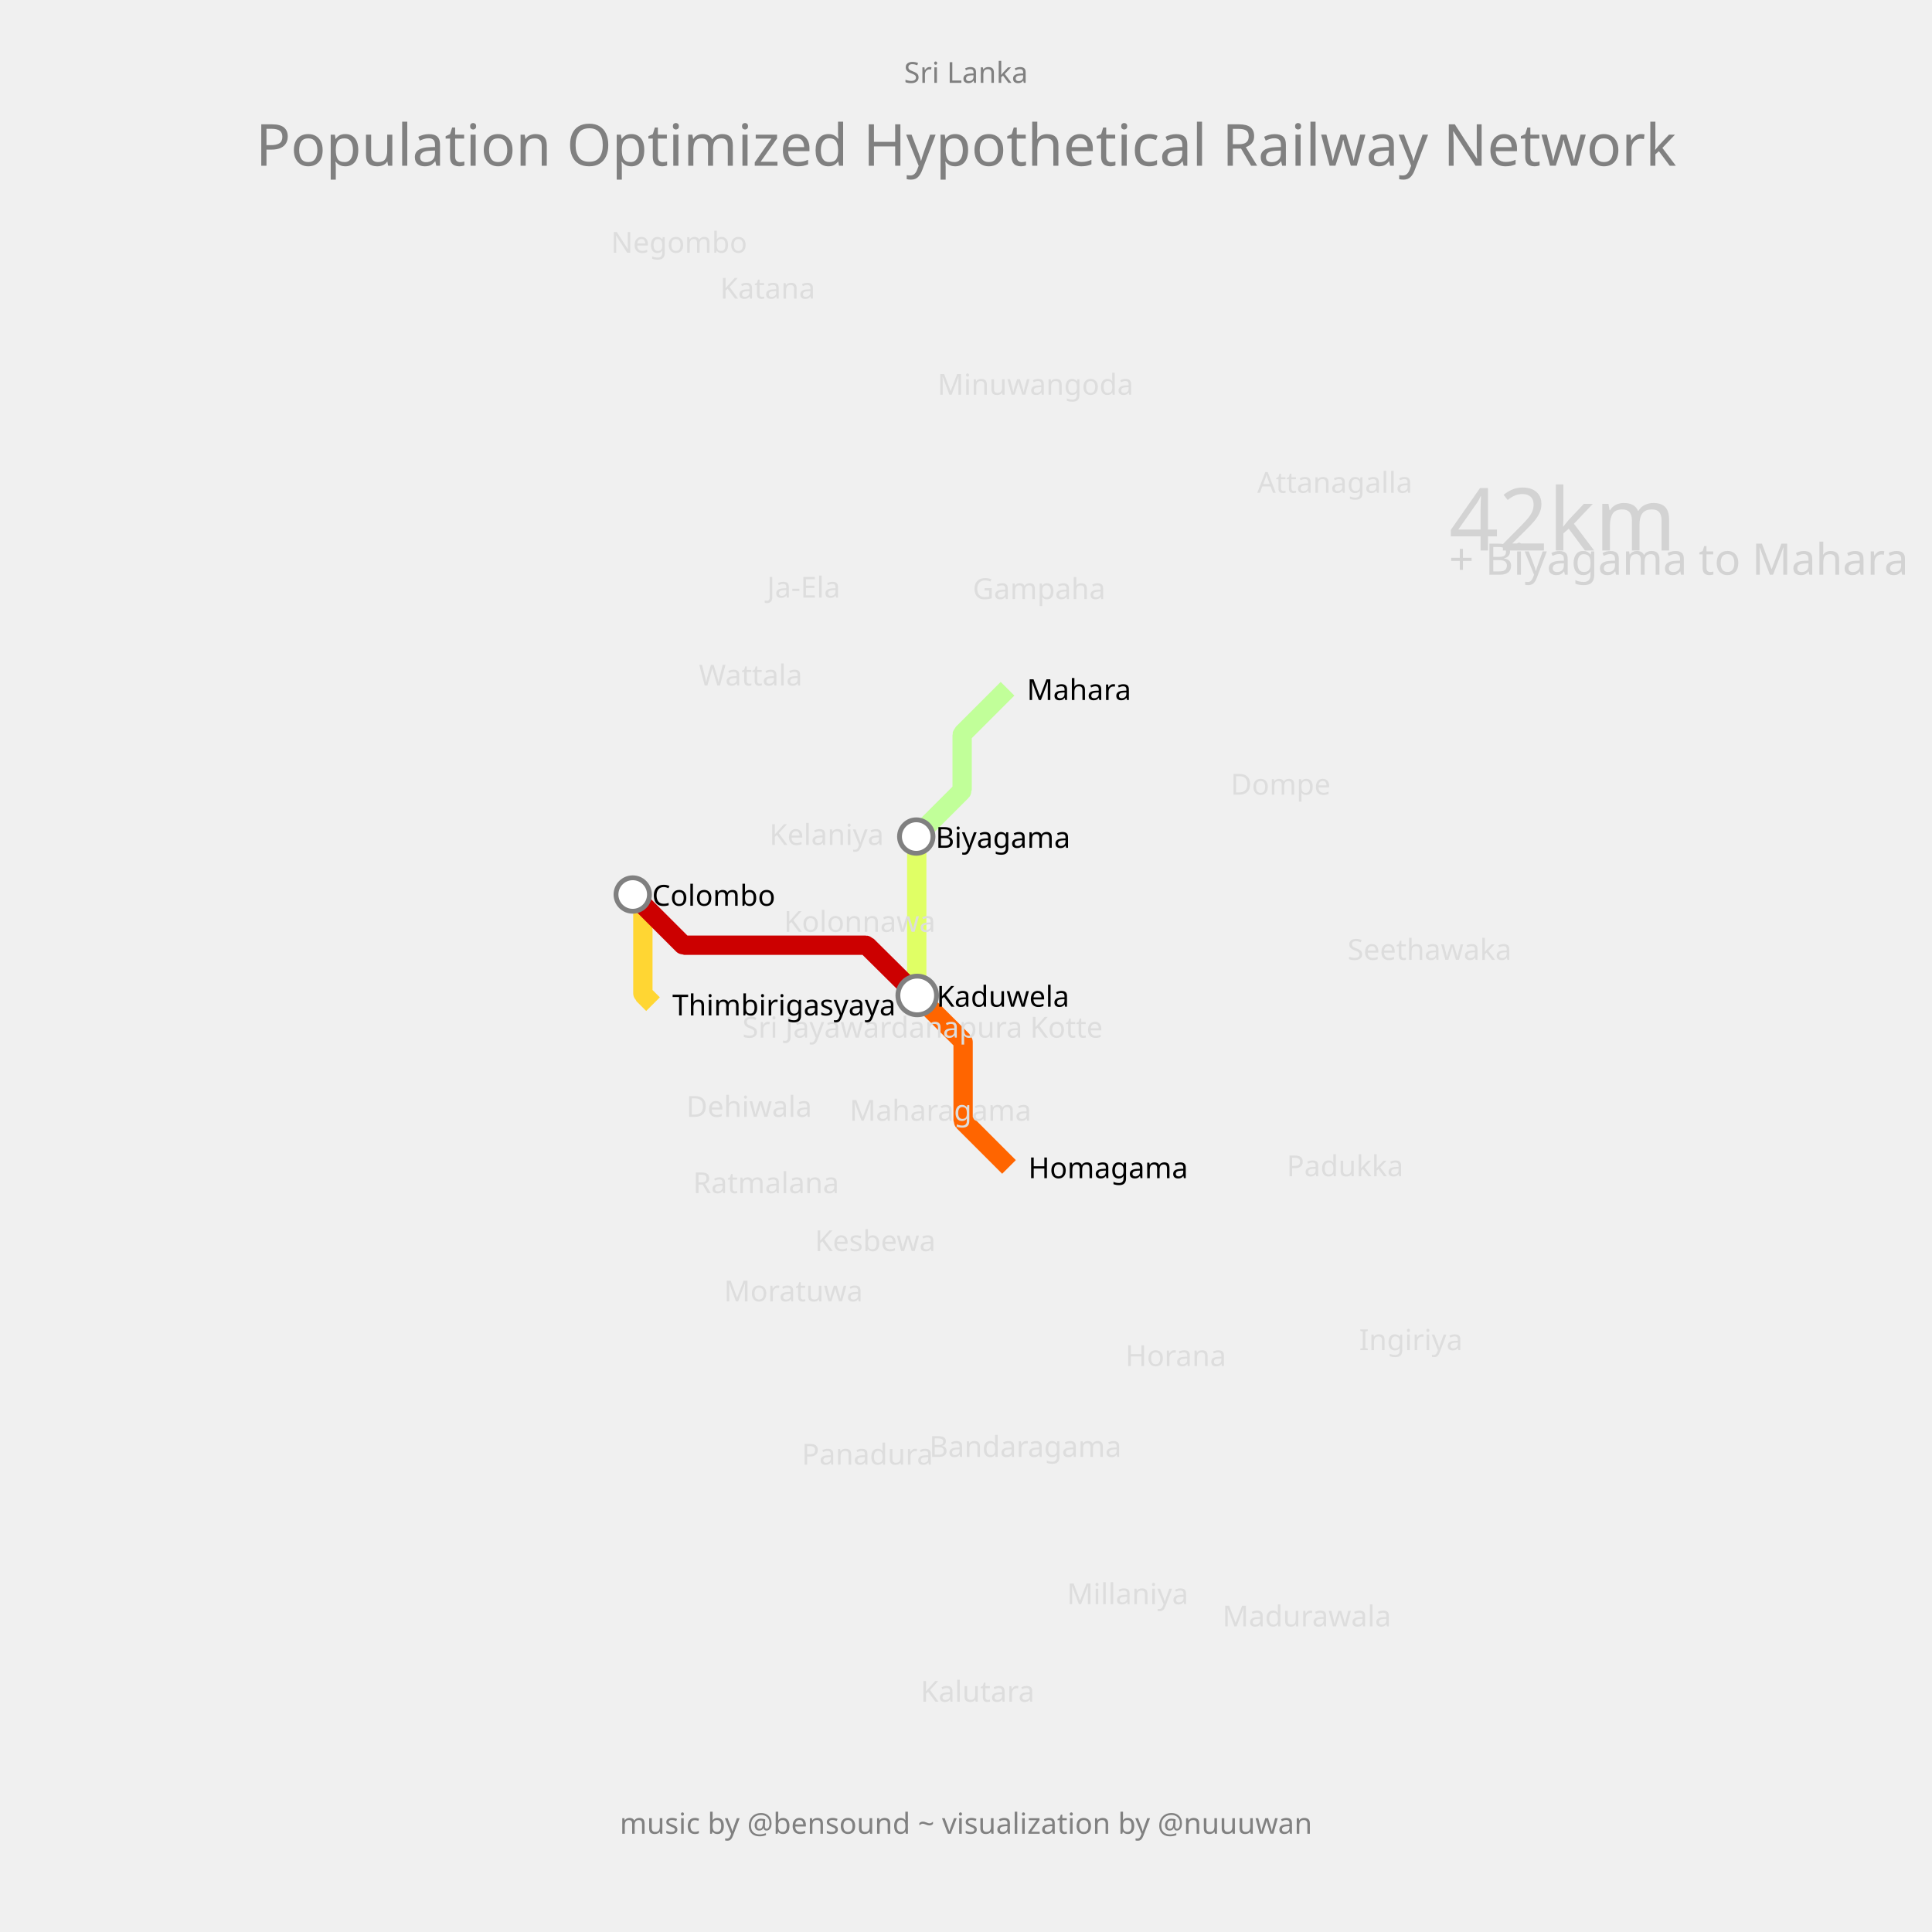
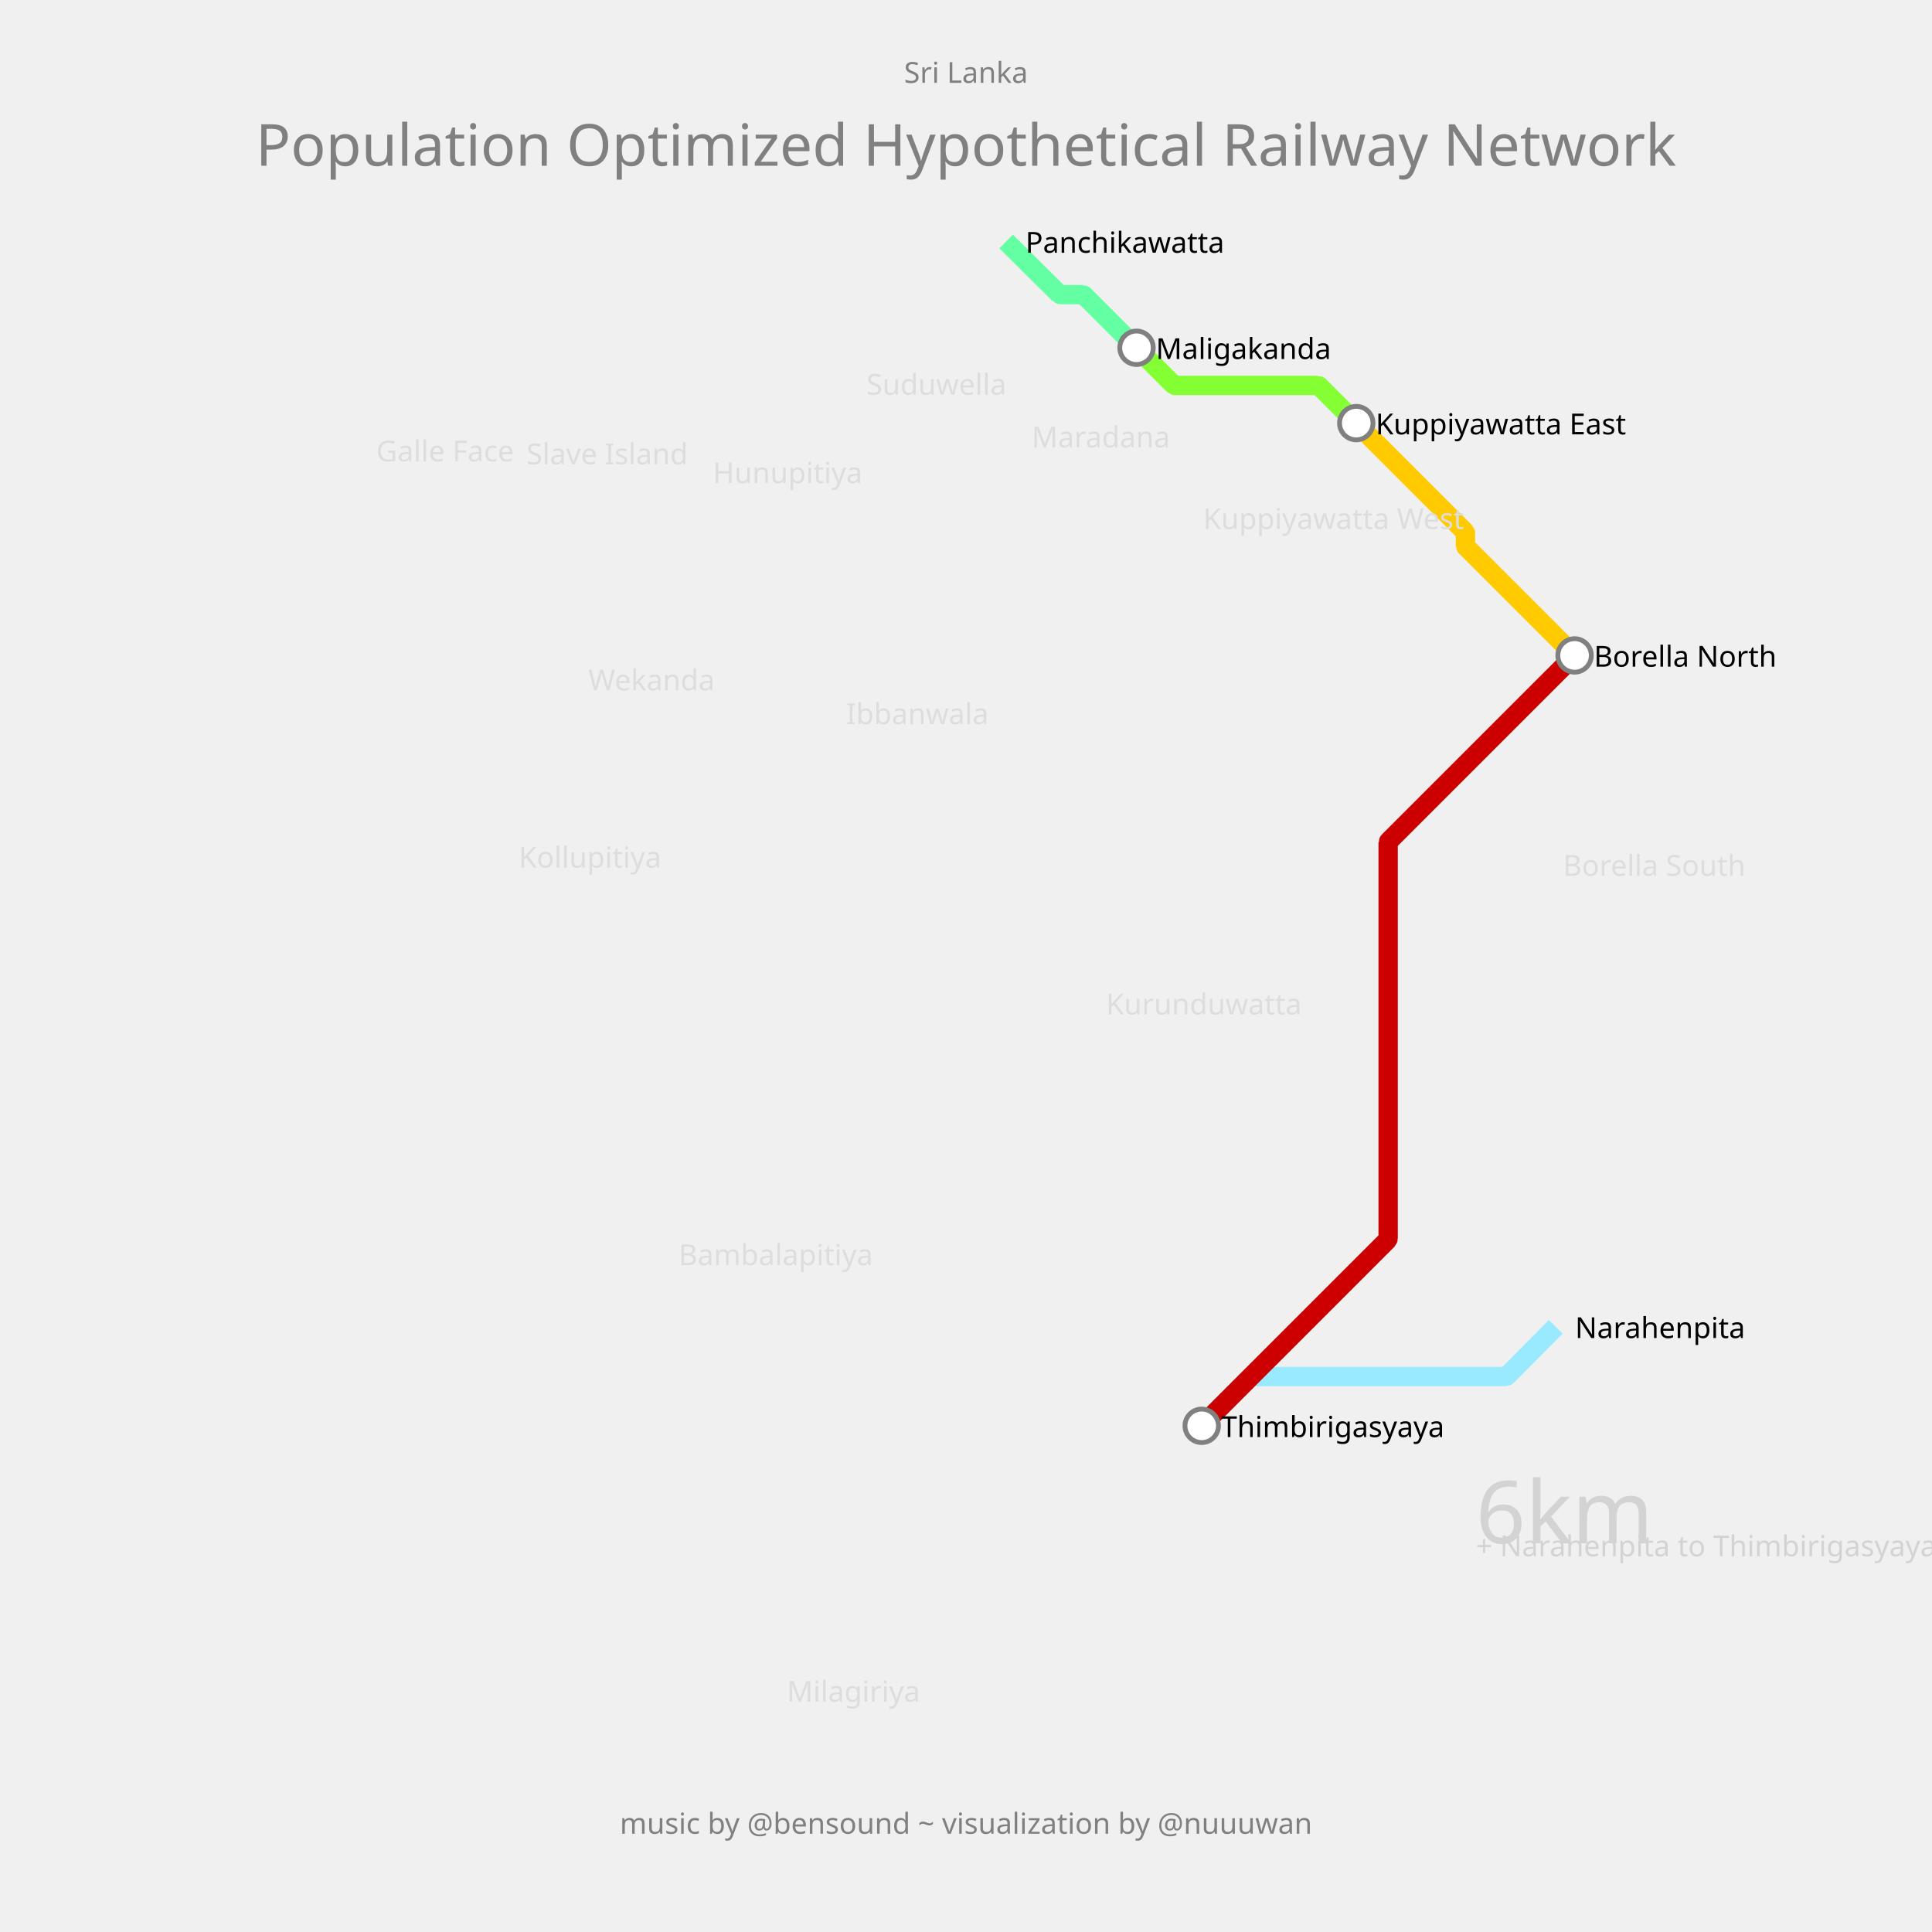
<svg xmlns="http://www.w3.org/2000/svg" width="4000" height="4000" padding="500">
  <text x="2000.0" y="125.0" fill="gray" stroke="none" font-size="60" font-family="p22" text-anchor="middle" dominant-baseline="hanging">Sri Lanka</text>
  <text x="2000.0" y="250.0" fill="gray" stroke="none" font-size="120" font-family="p22" text-anchor="middle" dominant-baseline="hanging">Population Optimized Hypothetical Railway Network</text>
  <text x="2000.0" y="3750.0" fill="gray" stroke="none" font-size="60" font-family="p22" text-anchor="middle" dominant-baseline="hanging">music by @bensound ~ visualization by @nuuuwan</text>
-   <text x="3000.0" y="1000.0" fill="lightgrey" stroke="none" font-size="180" font-family="p22" text-anchor="start" dominant-baseline="hanging">42km</text>
-   <text x="3000.0" y="1120.0" fill="lightgrey" stroke="none" font-size="90.0" font-family="p22" text-anchor="start" dominant-baseline="hanging">+ Biyagama to Mahara</text>
-   <path fill="none" stroke="#c1ff99" stroke-width="40" stroke-opacity="1" d="M 1897.0,1732.0 L 1990.939,1638.061 C 1990.943,1638.057 1992.0,1635.505 1992.0,1635.5 L 1992.0,1521.5 C 1992.0,1521.495 1993.057,1518.943 1993.061,1518.939 L 2086.0,1426.0" />
-   <path fill="none" stroke="#e0ff65" stroke-width="40" stroke-opacity="1" d="M 1897.0,1732.0 L 1897.95,1732.0 C 1897.95,1732.0 1898.0,1732.05 1898.0,1732.05 L 1898.0,2060.95 C 1898.0,2060.95 1898.05,2061.0 1898.05,2061.0 L 1899.0,2061.0" />
-   <path fill="none" stroke="#ffd633" stroke-width="40" stroke-opacity="1" d="M 1310.0,1852.0 L 1329.95,1871.95 C 1329.954,1871.954 1331.0,1874.48 1331.0,1874.485 L 1331.0,2056.515 C 1331.0,2056.52 1332.046,2059.046 1332.05,2059.05 L 1352.0,2079.0" />
-   <path fill="none" stroke="#ff6500" stroke-width="40" stroke-opacity="1" d="M 2089.0,2416.0 L 1995.061,2322.061 C 1995.057,2322.057 1994.0,2319.505 1994.0,2319.5 L 1994.0,2157.5 C 1994.0,2157.495 1992.943,2154.943 1992.939,2154.939 L 1899.0,2061.0" />
-   <path fill="none" stroke="#cc0000" stroke-width="40" stroke-opacity="1" d="M 1310.0,1852.0 L 1413.939,1955.939 C 1413.943,1955.943 1416.495,1957.0 1416.5,1957.0 L 1792.5,1957.0 C 1792.505,1957.0 1795.062,1958.052 1795.066,1958.056 L 1899.0,2061.0" />
+   <text x="3055.556" y="3055.556" fill="lightgrey" stroke="none" font-size="180" font-family="p22" text-anchor="start" dominant-baseline="hanging">6km</text>
+   <text x="3055.556" y="3175.556" fill="lightgrey" stroke="none" font-size="60" font-family="p22" text-anchor="start" dominant-baseline="hanging">+ Narahenpita to Thimbirigasyaya</text>
+   <path fill="none" stroke="#99eaff" stroke-width="40" stroke-opacity="1" d="M 3221.0,2747.0 L 3120.055,2848.934 C 3120.052,2848.938 3117.505,2850.0 3117.5,2850.0 L 2591.5,2850.0 C 2591.495,2850.0 2588.943,2851.057 2588.939,2851.061 L 2488.0,2952.0" />
+   <path fill="none" stroke="#65ffa3" stroke-width="40" stroke-opacity="1" d="M 2353.0,720.0 L 2244.061,611.061 C 2244.057,611.057 2241.505,610.0 2241.5,610.0 L 2195.5,610.0 C 2195.495,610.0 2192.938,608.948 2192.935,608.944 L 2083.0,500.0" />
+   <path fill="none" stroke="#84ff33" stroke-width="40" stroke-opacity="1" d="M 2808.0,876.0 L 2731.061,799.061 C 2731.057,799.057 2728.505,798.0 2728.5,798.0 L 2432.5,798.0 C 2432.495,798.0 2429.943,796.943 2429.939,796.939 L 2353.0,720.0" />
+   <path fill="none" stroke="#ffcb00" stroke-width="40" stroke-opacity="1" d="M 3260.0,1357.0 L 3035.025,1132.025 C 3035.022,1132.022 3034.0,1129.555 3034.0,1129.55 L 3034.0,1103.378 C 3034.0,1103.373 3033.029,1101.029 3033.026,1101.026 L 2808.0,876.0" />
+   <path fill="none" stroke="#cc0000" stroke-width="40" stroke-opacity="1" d="M 3260.0,1357.0 L 2875.061,1741.939 C 2875.057,1741.943 2874.0,1744.495 2874.0,1744.5 L 2874.0,2564.5 C 2874.0,2564.505 2872.943,2567.057 2872.939,2567.061 L 2488.0,2952.0" />
  <g>
-     <circle r="34.641" fill="white" stroke="gray" stroke-width="10.0" cx="1310" cy="1852" />
-     <text fill="black" stroke="none" font-size="60" font-family="p22" font-weight="100" text-anchor="start" dominant-baseline="central" x="1350" y="1852">Colombo</text>
+     <text fill="#ddd" stroke="none" font-size="60" font-family="p22" font-weight="100" text-anchor="start" dominant-baseline="central" x="779" y="932">Galle Face</text>
  </g>
  <g>
-     <text fill="#ddd" stroke="none" font-size="60" font-family="p22" font-weight="100" text-anchor="start" dominant-baseline="central" x="1623" y="1906">Kolonnawa</text>
+     <text fill="#ddd" stroke="none" font-size="60" font-family="p22" font-weight="100" text-anchor="start" dominant-baseline="central" x="1090" y="938">Slave Island</text>
  </g>
  <g>
-     <circle r="40.0" fill="white" stroke="gray" stroke-width="10.0" cx="1899" cy="2061" />
-     <text fill="black" stroke="none" font-size="60" font-family="p22" font-weight="100" text-anchor="start" dominant-baseline="central" x="1939" y="2061">Kaduwela</text>
+     <text fill="#ddd" stroke="none" font-size="60" font-family="p22" font-weight="100" text-anchor="start" dominant-baseline="central" x="1476" y="977">Hunupitiya</text>
  </g>
  <g>
-     <text fill="black" stroke="none" font-size="60" font-family="p22" font-weight="100" text-anchor="start" dominant-baseline="central" x="2129" y="2416">Homagama</text>
+     <text fill="#ddd" stroke="none" font-size="60" font-family="p22" font-weight="100" text-anchor="start" dominant-baseline="central" x="1794" y="794">Suduwella</text>
  </g>
  <g>
-     <text fill="#ddd" stroke="none" font-size="60" font-family="p22" font-weight="100" text-anchor="start" dominant-baseline="central" x="2790" y="1964">Seethawaka</text>
+     <text fill="black" stroke="none" font-size="60" font-family="p22" font-weight="100" text-anchor="start" dominant-baseline="central" x="2123" y="500">Panchikawatta</text>
  </g>
  <g>
-     <text fill="#ddd" stroke="none" font-size="60" font-family="p22" font-weight="100" text-anchor="start" dominant-baseline="central" x="2664" y="2412">Padukka</text>
+     <circle r="34.641" fill="white" stroke="gray" stroke-width="10.0" cx="2353" cy="720" />
+     <text fill="black" stroke="none" font-size="60" font-family="p22" font-weight="100" text-anchor="start" dominant-baseline="central" x="2393" y="720">Maligakanda</text>
  </g>
  <g>
-     <text fill="#ddd" stroke="none" font-size="60" font-family="p22" font-weight="100" text-anchor="start" dominant-baseline="central" x="1759" y="2297">Maharagama</text>
+     <text fill="#ddd" stroke="none" font-size="60" font-family="p22" font-weight="100" text-anchor="start" dominant-baseline="central" x="2136" y="903">Maradana</text>
  </g>
  <g>
-     <text fill="#ddd" stroke="none" font-size="60" font-family="p22" font-weight="100" text-anchor="start" dominant-baseline="central" x="1537" y="2125">Sri Jayawardanapura Kotte</text>
+     <text fill="#ddd" stroke="none" font-size="60" font-family="p22" font-weight="100" text-anchor="start" dominant-baseline="central" x="1752" y="1476">Ibbanwala</text>
  </g>
  <g>
-     <text fill="black" stroke="none" font-size="60" font-family="p22" font-weight="100" text-anchor="start" dominant-baseline="central" x="1392" y="2079">Thimbirigasyaya</text>
+     <text fill="#ddd" stroke="none" font-size="60" font-family="p22" font-weight="100" text-anchor="start" dominant-baseline="central" x="1218" y="1406">Wekanda</text>
  </g>
  <g>
-     <text fill="#ddd" stroke="none" font-size="60" font-family="p22" font-weight="100" text-anchor="start" dominant-baseline="central" x="1421" y="2289">Dehiwala</text>
+     <text fill="#ddd" stroke="none" font-size="60" font-family="p22" font-weight="100" text-anchor="start" dominant-baseline="central" x="1074" y="1773">Kollupitiya</text>
  </g>
  <g>
-     <text fill="#ddd" stroke="none" font-size="60" font-family="p22" font-weight="100" text-anchor="start" dominant-baseline="central" x="1435" y="2447">Ratmalana</text>
+     <text fill="#ddd" stroke="none" font-size="60" font-family="p22" font-weight="100" text-anchor="start" dominant-baseline="central" x="1405" y="2596">Bambalapitiya</text>
  </g>
  <g>
-     <text fill="#ddd" stroke="none" font-size="60" font-family="p22" font-weight="100" text-anchor="start" dominant-baseline="central" x="1499" y="2671">Moratuwa</text>
+     <text fill="#ddd" stroke="none" font-size="60" font-family="p22" font-weight="100" text-anchor="start" dominant-baseline="central" x="2290" y="2077">Kurunduwatta</text>
  </g>
  <g>
-     <text fill="#ddd" stroke="none" font-size="60" font-family="p22" font-weight="100" text-anchor="start" dominant-baseline="central" x="1687" y="2567">Kesbewa</text>
+     <text fill="#ddd" stroke="none" font-size="60" font-family="p22" font-weight="100" text-anchor="start" dominant-baseline="central" x="2491" y="1072">Kuppiyawatta West</text>
  </g>
  <g>
-     <text fill="#ddd" stroke="none" font-size="60" font-family="p22" font-weight="100" text-anchor="start" dominant-baseline="central" x="1265" y="500">Negombo</text>
+     <circle r="34.641" fill="white" stroke="gray" stroke-width="10.0" cx="2808" cy="876" />
+     <text fill="black" stroke="none" font-size="60" font-family="p22" font-weight="100" text-anchor="start" dominant-baseline="central" x="2848" y="876">Kuppiyawatta East</text>
  </g>
  <g>
-     <text fill="#ddd" stroke="none" font-size="60" font-family="p22" font-weight="100" text-anchor="start" dominant-baseline="central" x="1491" y="595">Katana</text>
+     <circle r="34.641" fill="white" stroke="gray" stroke-width="10.0" cx="3260" cy="1357" />
+     <text fill="black" stroke="none" font-size="60" font-family="p22" font-weight="100" text-anchor="start" dominant-baseline="central" x="3300" y="1357">Borella North</text>
  </g>
  <g>
-     <text fill="#ddd" stroke="none" font-size="60" font-family="p22" font-weight="100" text-anchor="start" dominant-baseline="central" x="1941" y="794">Minuwangoda</text>
+     <text fill="#ddd" stroke="none" font-size="60" font-family="p22" font-weight="100" text-anchor="start" dominant-baseline="central" x="3236" y="1790">Borella South</text>
  </g>
  <g>
-     <text fill="#ddd" stroke="none" font-size="60" font-family="p22" font-weight="100" text-anchor="start" dominant-baseline="central" x="1447" y="1396">Wattala</text>
+     <text fill="black" stroke="none" font-size="60" font-family="p22" font-weight="100" text-anchor="start" dominant-baseline="central" x="3261" y="2747">Narahenpita</text>
  </g>
  <g>
-     <text fill="#ddd" stroke="none" font-size="60" font-family="p22" font-weight="100" text-anchor="start" dominant-baseline="central" x="1588" y="1214">Ja-Ela</text>
+     <circle r="34.641" fill="white" stroke="gray" stroke-width="10.0" cx="2488" cy="2952" />
+     <text fill="black" stroke="none" font-size="60" font-family="p22" font-weight="100" text-anchor="start" dominant-baseline="central" x="2528" y="2952">Thimbirigasyaya</text>
  </g>
  <g>
-     <text fill="#ddd" stroke="none" font-size="60" font-family="p22" font-weight="100" text-anchor="start" dominant-baseline="central" x="2014" y="1217">Gampaha</text>
-   </g>
-   <g>
-     <text fill="#ddd" stroke="none" font-size="60" font-family="p22" font-weight="100" text-anchor="start" dominant-baseline="central" x="2603" y="997">Attanagalla</text>
-   </g>
-   <g>
-     <text fill="#ddd" stroke="none" font-size="60" font-family="p22" font-weight="100" text-anchor="start" dominant-baseline="central" x="2548" y="1622">Dompe</text>
-   </g>
-   <g>
-     <text fill="black" stroke="none" font-size="60" font-family="p22" font-weight="100" text-anchor="start" dominant-baseline="central" x="2126" y="1426">Mahara</text>
-   </g>
-   <g>
-     <text fill="#ddd" stroke="none" font-size="60" font-family="p22" font-weight="100" text-anchor="start" dominant-baseline="central" x="1593" y="1726">Kelaniya</text>
-   </g>
-   <g>
-     <circle r="34.641" fill="white" stroke="gray" stroke-width="10.0" cx="1897" cy="1732" />
-     <text fill="black" stroke="none" font-size="60" font-family="p22" font-weight="100" text-anchor="start" dominant-baseline="central" x="1937" y="1732">Biyagama</text>
-   </g>
-   <g>
-     <text fill="#ddd" stroke="none" font-size="60" font-family="p22" font-weight="100" text-anchor="start" dominant-baseline="central" x="1660" y="3009">Panadura</text>
-   </g>
-   <g>
-     <text fill="#ddd" stroke="none" font-size="60" font-family="p22" font-weight="100" text-anchor="start" dominant-baseline="central" x="1924" y="2993">Bandaragama</text>
-   </g>
-   <g>
-     <text fill="#ddd" stroke="none" font-size="60" font-family="p22" font-weight="100" text-anchor="start" dominant-baseline="central" x="2330" y="2805">Horana</text>
-   </g>
-   <g>
-     <text fill="#ddd" stroke="none" font-size="60" font-family="p22" font-weight="100" text-anchor="start" dominant-baseline="central" x="2814" y="2772">Ingiriya</text>
-   </g>
-   <g>
-     <text fill="#ddd" stroke="none" font-size="60" font-family="p22" font-weight="100" text-anchor="start" dominant-baseline="central" x="2531" y="3344">Madurawala</text>
-   </g>
-   <g>
-     <text fill="#ddd" stroke="none" font-size="60" font-family="p22" font-weight="100" text-anchor="start" dominant-baseline="central" x="2209" y="3298">Millaniya</text>
-   </g>
-   <g>
-     <text fill="#ddd" stroke="none" font-size="60" font-family="p22" font-weight="100" text-anchor="start" dominant-baseline="central" x="1906" y="3500">Kalutara</text>
+     <text fill="#ddd" stroke="none" font-size="60" font-family="p22" font-weight="100" text-anchor="start" dominant-baseline="central" x="1629" y="3500">Milagiriya</text>
  </g>
</svg>
